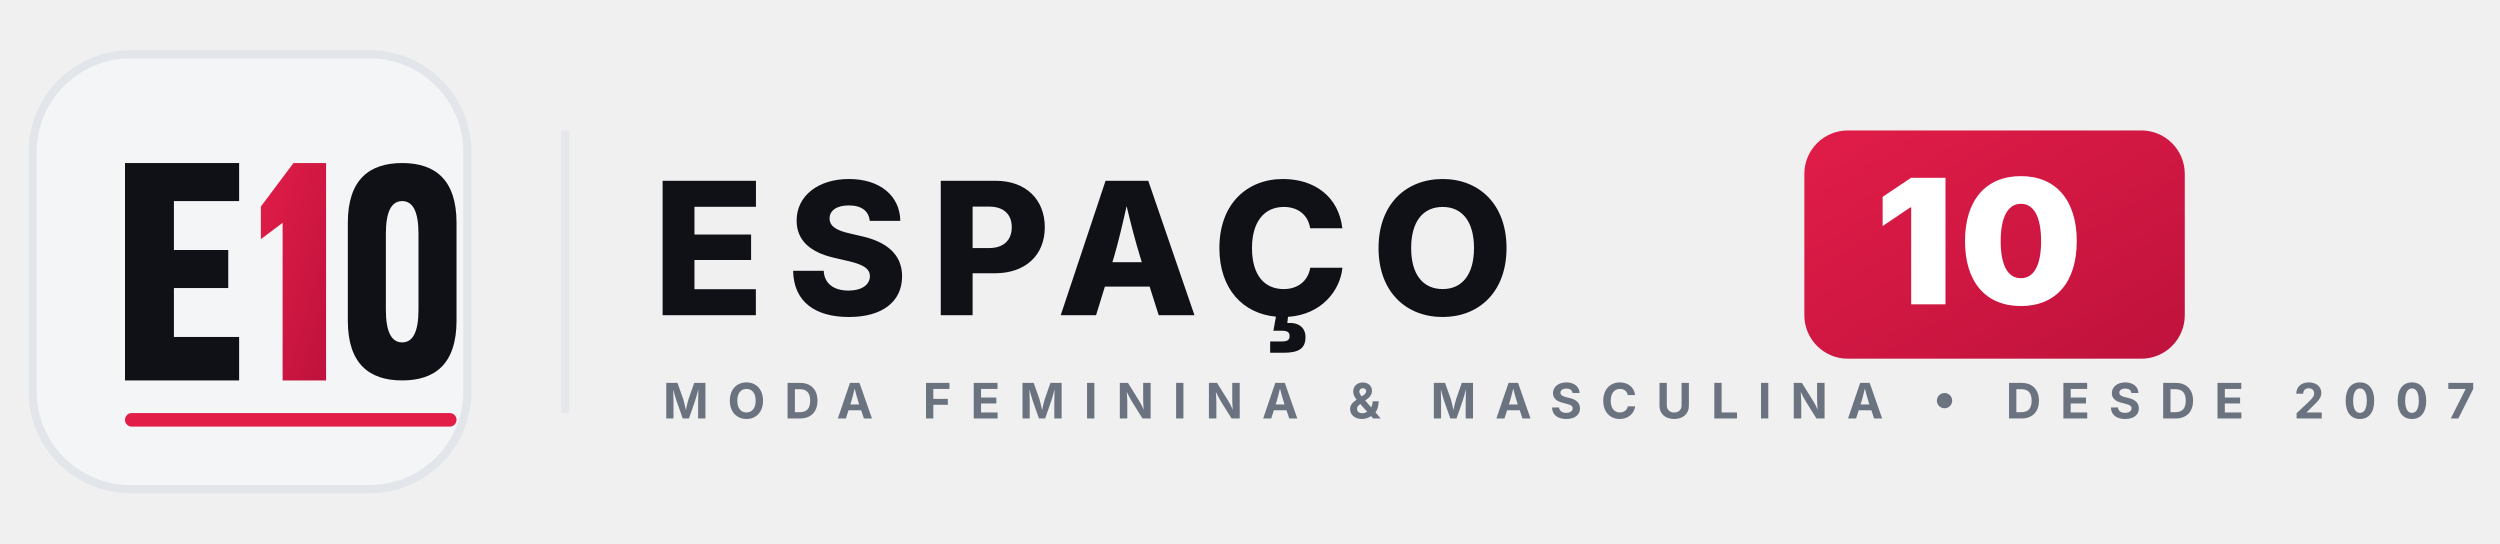
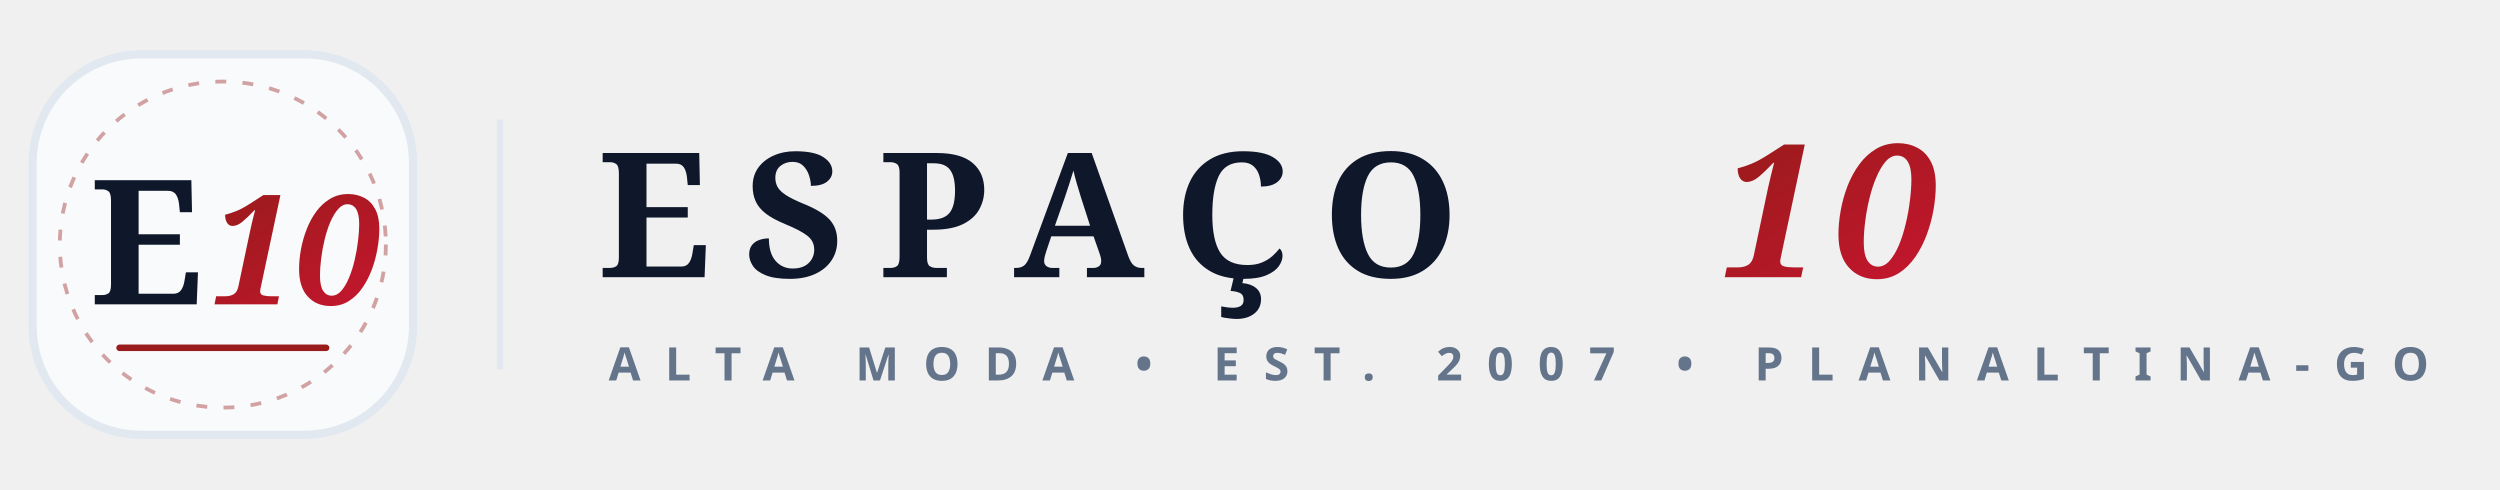
- <svg xmlns="http://www.w3.org/2000/svg" viewBox="0 0 460 100" fill="none">
+ <svg xmlns="http://www.w3.org/2000/svg" viewBox="0 0 460 90" fill="none">
  <defs>
-     <linearGradient id="redGradLight" x1="0%" y1="0%" x2="100%" y2="100%">
-       <stop offset="0%" stop-color="#E11D48" />
-       <stop offset="100%" stop-color="#BE123C" />
+     <linearGradient id="carmineLight" x1="0%" y1="0%" x2="100%" y2="100%">
+       <stop offset="0%" stop-color="#991B1B" />
+       <stop offset="100%" stop-color="#C5162E" />
    </linearGradient>
  </defs>
-   <rect x="6" y="10" width="80" height="80" rx="18" fill="#F4F5F7" stroke="#E2E5EA" stroke-width="1.5" />
-   <path d="M 23 30 H 44 V 37 H 32 V 46 H 42 V 53 H 32 V 62 H 44 V 70 H 23 Z" fill="#0F1117" />
-   <path d="M 48 38 L 54 30 H 60 V 70 H 52 V 41 L 48 44 Z" fill="url(#redGradLight)" />
-   <path d="M 64 41 C 64 33 68 30 74 30 C 80 30 84 33 84 41 V 59 C 84 67 80 70 74 70 C 68 70 64 67 64 59 Z M 71 43 V 57 C 71 61 72 63 74 63 C 76 63 77 61 77 57 V 43 C 77 39 76 37 74 37 C 72 37 71 39 71 43 Z" fill="#0F1117" />
-   <rect x="23" y="76" width="61" height="2.5" rx="1.25" fill="#E11D48" />
-   <line x1="104" y1="24" x2="104" y2="76" stroke="#E5E7EB" stroke-width="1.5" />
-   <text x="120" y="58" font-family="'Syne', 'Inter', -apple-system, sans-serif" font-size="34" font-weight="800" fill="#0F1117" letter-spacing="4">ESPAÇO</text>
-   <rect x="332" y="24" width="70" height="42" rx="8" fill="url(#redGradLight)" />
-   <text x="345" y="56" font-family="'Syne', 'Inter', -apple-system, sans-serif" font-size="32" font-weight="900" fill="#FFFFFF" letter-spacing="1">10</text>
-   <text x="122" y="77" font-family="'Plus Jakarta Sans', -apple-system, sans-serif" font-size="9" font-weight="700" fill="#6B7280" letter-spacing="3.5">MODA FEMININA &amp; MASCULINA • DESDE 2007</text>
+   <rect x="6" y="10" width="70" height="70" rx="20" fill="#F8FAFC" stroke="#E2E8F0" stroke-width="1.5" />
+   <circle cx="41" cy="45" r="30" stroke="#991B1B" stroke-width="0.7" stroke-dasharray="2 3" opacity="0.4" />
+   <text x="27" y="56" font-family="'Playfair Display', Georgia, serif" font-size="32" font-weight="700" fill="#0F172A" text-anchor="middle">E</text>
+   <text x="54" y="56" font-family="'Playfair Display', Georgia, serif" font-size="28" font-weight="700" font-style="italic" fill="url(#carmineLight)" text-anchor="middle">10</text>
+   <line x1="22" y1="64" x2="60" y2="64" stroke="#991B1B" stroke-width="1.2" stroke-linecap="round" />
+   <line x1="92" y1="22" x2="92" y2="68" stroke="#E2E8F0" stroke-width="1.2" />
+   <text x="110" y="51" font-family="'Playfair Display', 'Cormorant Garamond', Georgia, serif" font-size="32" font-weight="700" fill="#0F172A" letter-spacing="6">ESPAÇO</text>
+   <text x="316" y="51" font-family="'Playfair Display', Georgia, serif" font-size="34" font-weight="700" font-style="italic" fill="url(#carmineLight)" letter-spacing="2">10</text>
+   <text x="112" y="70" font-family="'Plus Jakarta Sans', system-ui, sans-serif" font-size="8.5" font-weight="600" fill="#64748B" letter-spacing="4.5">ALTA MODA • EST. 2007 • PLANALTINA-GO</text>
</svg>
